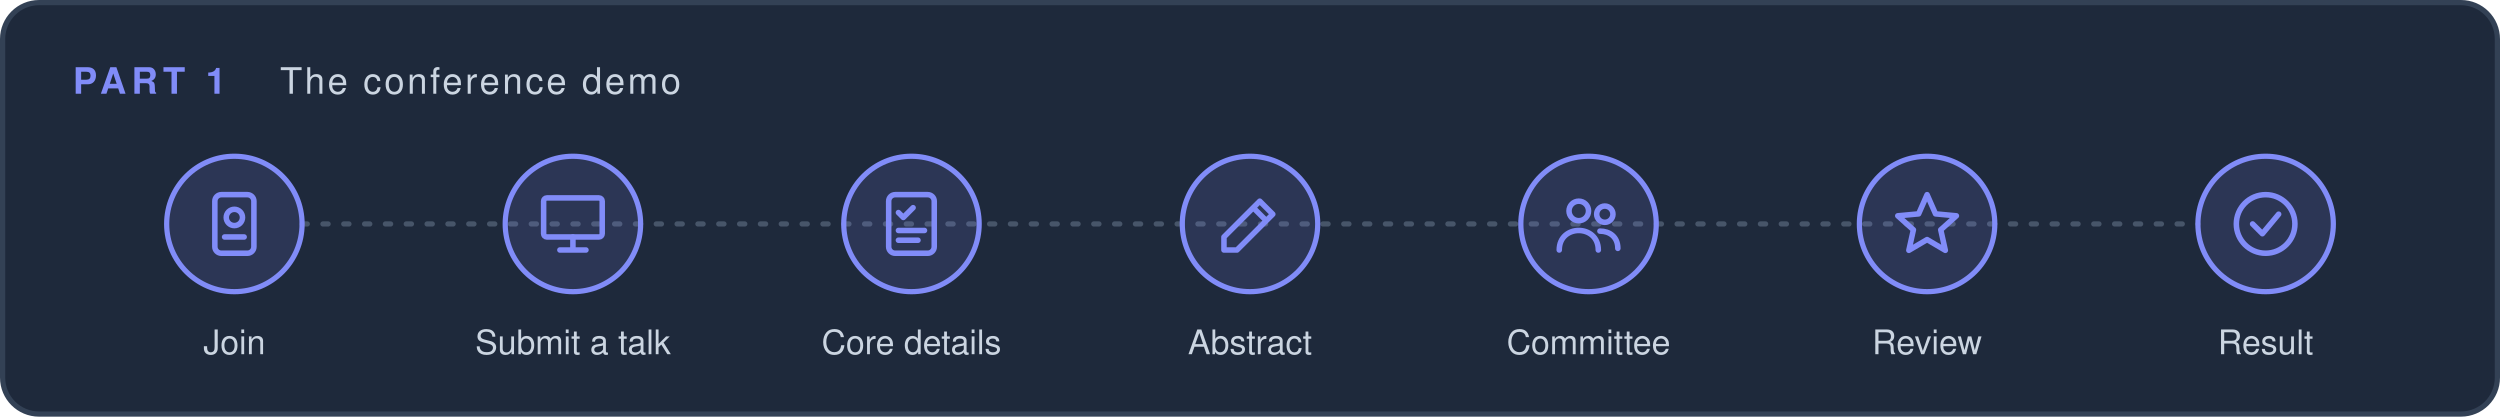
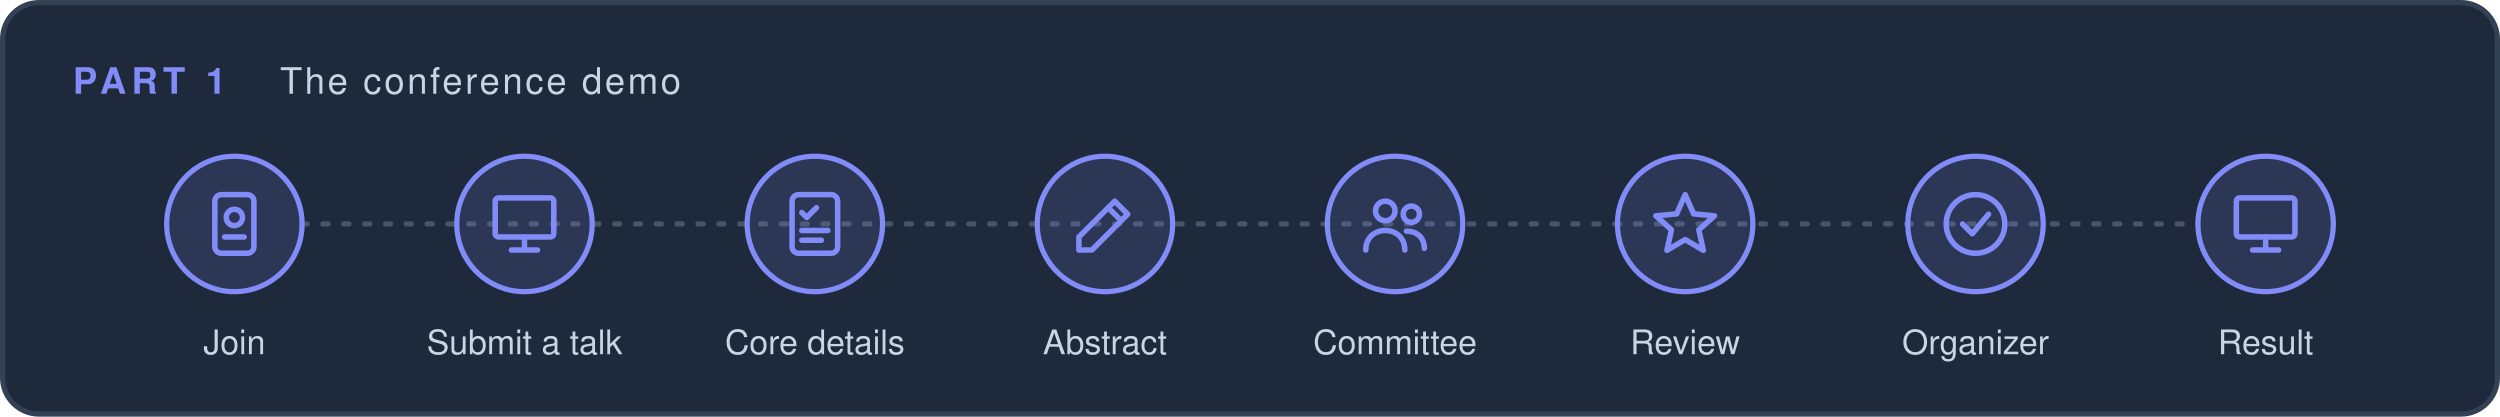
<svg xmlns="http://www.w3.org/2000/svg" viewBox="0 0 960 160" width="960" height="160" role="img">
  <rect x="1" y="1" width="958" height="158" rx="14" fill="#1E293B" stroke="#334155" stroke-width="2" />
  <text x="28" y="36" font-family="system-ui, -apple-system, Segoe UI, Helvetica, Arial, sans-serif" font-size="14" font-weight="700" letter-spacing="2" fill="#818CF8">PART 1</text>
  <text x="107.52" y="36" font-family="system-ui, -apple-system, Segoe UI, Helvetica, Arial, sans-serif" font-size="14" letter-spacing="1" fill="#CBD5E1">The conference demo</text>
  <path d="M116.0 86 H844.0" stroke="#475569" stroke-width="2" stroke-dasharray="2 6" stroke-linecap="round" />
  <circle cx="90.0" cy="86" r="26" fill="#818CF8" fill-opacity="0.14" stroke="#818CF8" stroke-width="2" />
  <g transform="translate(75.0 71) scale(1.25)" fill="none" stroke="#818CF8" stroke-width="1.7" stroke-linecap="round" stroke-linejoin="round">
    <rect x="6" y="3" width="12" height="18" rx="2" />
    <circle cx="12" cy="10" r="2.5" />
    <path d="M9 16 H15" />
  </g>
  <text x="90.0" y="136" text-anchor="middle" font-family="system-ui, -apple-system, Segoe UI, Helvetica, Arial, sans-serif" font-size="13" fill="#CBD5E1">Join</text>
-   <circle cx="220.0" cy="86" r="26" fill="#818CF8" fill-opacity="0.14" stroke="#818CF8" stroke-width="2" />
-   <g transform="translate(205.0 71) scale(1.25)" fill="none" stroke="#818CF8" stroke-width="1.7" stroke-linecap="round" stroke-linejoin="round">
+   <circle cx="201.4" cy="86" r="26" fill="#818CF8" fill-opacity="0.14" stroke="#818CF8" stroke-width="2" />
+   <g transform="translate(186.4 71) scale(1.25)" fill="none" stroke="#818CF8" stroke-width="1.7" stroke-linecap="round" stroke-linejoin="round">
    <rect x="3" y="4" width="18" height="12" rx="1" />
    <path d="M12 16 V20 M8 20 H16" />
  </g>
-   <text x="220.0" y="136" text-anchor="middle" font-family="system-ui, -apple-system, Segoe UI, Helvetica, Arial, sans-serif" font-size="13" fill="#CBD5E1">Submit a talk</text>
-   <circle cx="350.0" cy="86" r="26" fill="#818CF8" fill-opacity="0.14" stroke="#818CF8" stroke-width="2" />
-   <g transform="translate(335.0 71) scale(1.25)" fill="none" stroke="#818CF8" stroke-width="1.7" stroke-linecap="round" stroke-linejoin="round">
+   <text x="201.4" y="136" text-anchor="middle" font-family="system-ui, -apple-system, Segoe UI, Helvetica, Arial, sans-serif" font-size="13" fill="#CBD5E1">Submit a talk</text>
+   <circle cx="312.9" cy="86" r="26" fill="#818CF8" fill-opacity="0.14" stroke="#818CF8" stroke-width="2" />
+   <g transform="translate(297.9 71) scale(1.25)" fill="none" stroke="#818CF8" stroke-width="1.7" stroke-linecap="round" stroke-linejoin="round">
    <rect x="5" y="3" width="14" height="18" rx="2" />
    <path d="M8 8.5 L9.5 10 L12.5 7 M8 14 H16 M8 17 H14" />
  </g>
-   <text x="350.0" y="136" text-anchor="middle" font-family="system-ui, -apple-system, Segoe UI, Helvetica, Arial, sans-serif" font-size="13" fill="#CBD5E1">Core details</text>
-   <circle cx="480.0" cy="86" r="26" fill="#818CF8" fill-opacity="0.14" stroke="#818CF8" stroke-width="2" />
-   <g transform="translate(465.0 71) scale(1.25)" fill="none" stroke="#818CF8" stroke-width="1.7" stroke-linecap="round" stroke-linejoin="round">
+   <text x="312.9" y="136" text-anchor="middle" font-family="system-ui, -apple-system, Segoe UI, Helvetica, Arial, sans-serif" font-size="13" fill="#CBD5E1">Core details</text>
+   <circle cx="424.3" cy="86" r="26" fill="#818CF8" fill-opacity="0.14" stroke="#818CF8" stroke-width="2" />
+   <g transform="translate(409.3 71) scale(1.25)" fill="none" stroke="#818CF8" stroke-width="1.7" stroke-linecap="round" stroke-linejoin="round">
    <path d="M4 20 V16 L15 5 L19 9 L8 20 Z M13 7 L17 11" />
  </g>
-   <text x="480.0" y="136" text-anchor="middle" font-family="system-ui, -apple-system, Segoe UI, Helvetica, Arial, sans-serif" font-size="13" fill="#CBD5E1">Abstract</text>
-   <circle cx="610.0" cy="86" r="26" fill="#818CF8" fill-opacity="0.14" stroke="#818CF8" stroke-width="2" />
-   <g transform="translate(595.0 71) scale(1.25)" fill="none" stroke="#818CF8" stroke-width="1.7" stroke-linecap="round" stroke-linejoin="round">
+   <text x="424.3" y="136" text-anchor="middle" font-family="system-ui, -apple-system, Segoe UI, Helvetica, Arial, sans-serif" font-size="13" fill="#CBD5E1">Abstract</text>
+   <circle cx="535.7" cy="86" r="26" fill="#818CF8" fill-opacity="0.14" stroke="#818CF8" stroke-width="2" />
+   <g transform="translate(520.7 71) scale(1.25)" fill="none" stroke="#818CF8" stroke-width="1.7" stroke-linecap="round" stroke-linejoin="round">
    <circle cx="9" cy="8" r="3" />
    <circle cx="17" cy="9" r="2.5" />
    <path d="M3 20 C3 16 6 14 9 14 S15 16 15 20 M15.5 14.2 C18.5 14.2 21 16 21 19.5" />
  </g>
-   <text x="610.0" y="136" text-anchor="middle" font-family="system-ui, -apple-system, Segoe UI, Helvetica, Arial, sans-serif" font-size="13" fill="#CBD5E1">Committee</text>
-   <circle cx="740.0" cy="86" r="26" fill="#818CF8" fill-opacity="0.14" stroke="#818CF8" stroke-width="2" />
-   <g transform="translate(725.0 71) scale(1.25)" fill="none" stroke="#818CF8" stroke-width="1.7" stroke-linecap="round" stroke-linejoin="round">
+   <text x="535.7" y="136" text-anchor="middle" font-family="system-ui, -apple-system, Segoe UI, Helvetica, Arial, sans-serif" font-size="13" fill="#CBD5E1">Committee</text>
+   <circle cx="647.1" cy="86" r="26" fill="#818CF8" fill-opacity="0.14" stroke="#818CF8" stroke-width="2" />
+   <g transform="translate(632.1 71) scale(1.25)" fill="none" stroke="#818CF8" stroke-width="1.7" stroke-linecap="round" stroke-linejoin="round">
    <path d="M12 3 L14.6 8.9 L21 9.5 L16.2 13.8 L17.6 20.1 L12 16.8 L6.4 20.1 L7.8 13.8 L3 9.5 L9.4 8.9 Z" />
  </g>
-   <text x="740.0" y="136" text-anchor="middle" font-family="system-ui, -apple-system, Segoe UI, Helvetica, Arial, sans-serif" font-size="13" fill="#CBD5E1">Review</text>
-   <circle cx="870.0" cy="86" r="26" fill="#818CF8" fill-opacity="0.14" stroke="#818CF8" stroke-width="2" />
-   <g transform="translate(855.0 71) scale(1.25)" fill="none" stroke="#818CF8" stroke-width="1.7" stroke-linecap="round" stroke-linejoin="round">
+   <text x="647.1" y="136" text-anchor="middle" font-family="system-ui, -apple-system, Segoe UI, Helvetica, Arial, sans-serif" font-size="13" fill="#CBD5E1">Review</text>
+   <circle cx="758.6" cy="86" r="26" fill="#818CF8" fill-opacity="0.14" stroke="#818CF8" stroke-width="2" />
+   <g transform="translate(743.6 71) scale(1.25)" fill="none" stroke="#818CF8" stroke-width="1.7" stroke-linecap="round" stroke-linejoin="round">
    <circle cx="12" cy="12" r="9" />
    <path d="M8 12 L11 15 L16 9" />
  </g>
+   <text x="758.6" y="136" text-anchor="middle" font-family="system-ui, -apple-system, Segoe UI, Helvetica, Arial, sans-serif" font-size="13" fill="#CBD5E1">Organizer</text>
+   <circle cx="870.0" cy="86" r="26" fill="#818CF8" fill-opacity="0.14" stroke="#818CF8" stroke-width="2" />
+   <g transform="translate(855.0 71) scale(1.25)" fill="none" stroke="#818CF8" stroke-width="1.7" stroke-linecap="round" stroke-linejoin="round">
+     <rect x="3" y="4" width="18" height="12" rx="1" />
+     <path d="M12 16 V20 M8 20 H16" />
+   </g>
  <text x="870.0" y="136" text-anchor="middle" font-family="system-ui, -apple-system, Segoe UI, Helvetica, Arial, sans-serif" font-size="13" fill="#CBD5E1">Result</text>
</svg>
